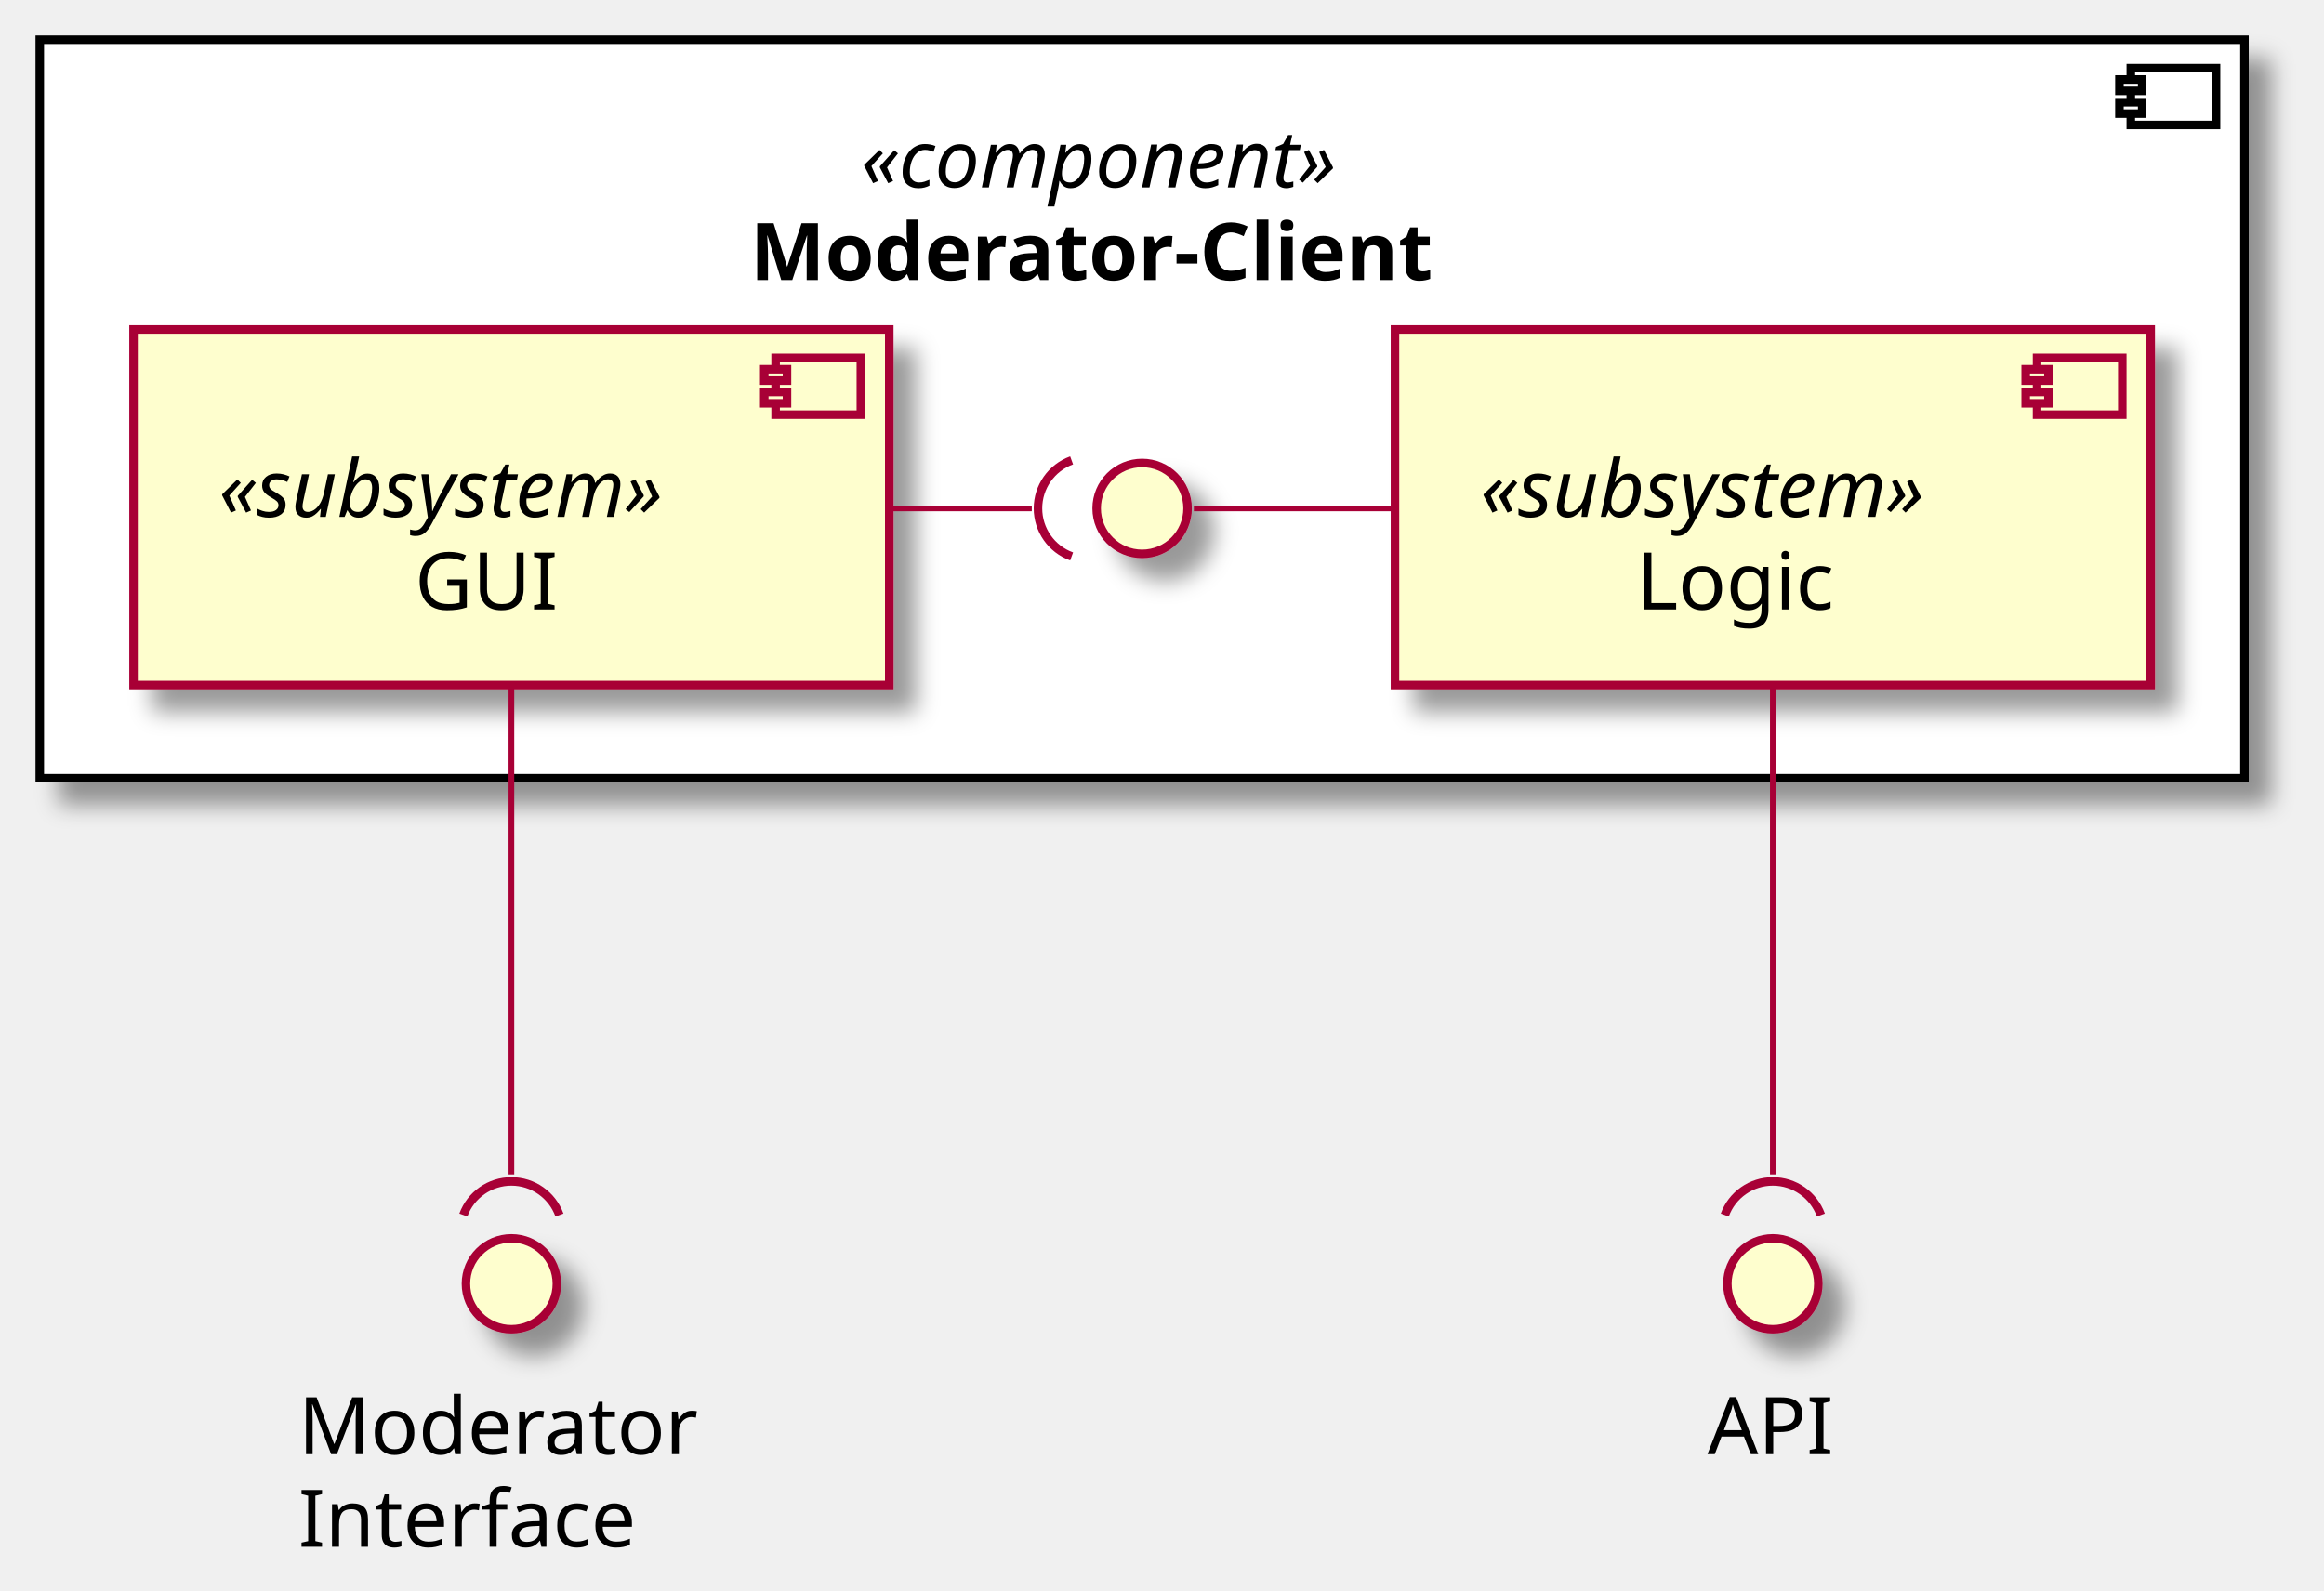
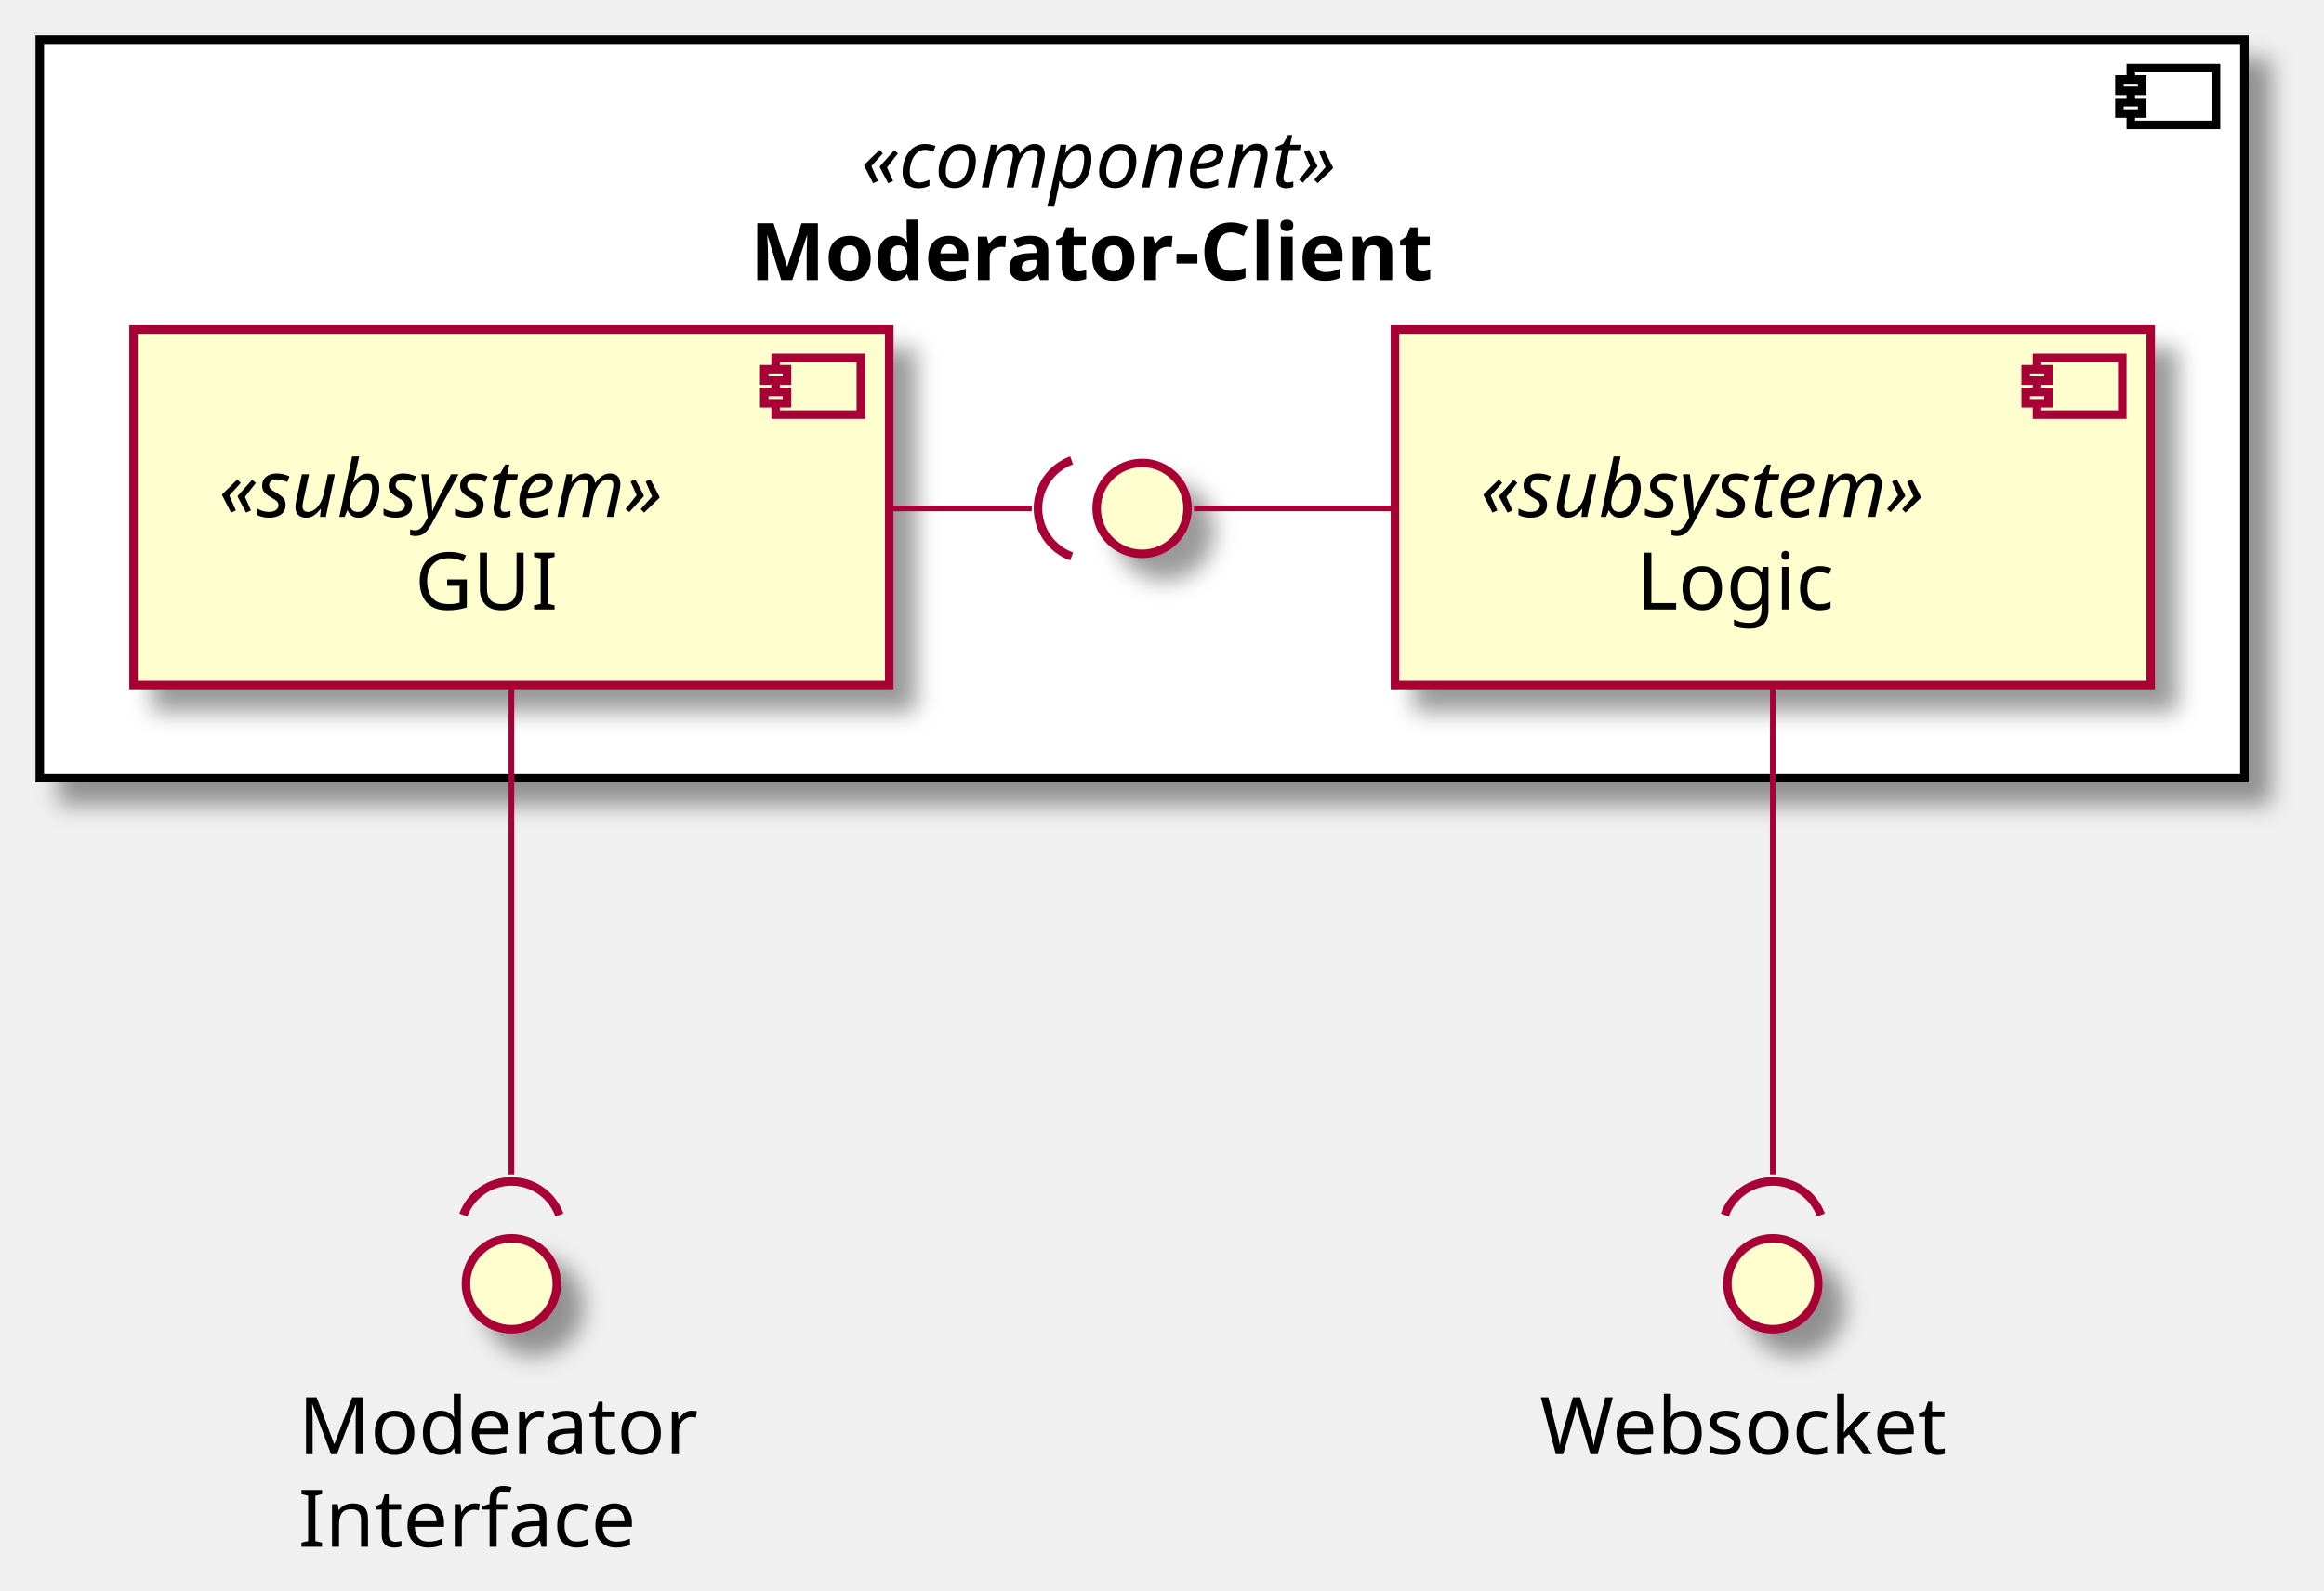
<svg xmlns="http://www.w3.org/2000/svg" contentScriptType="application/ecmascript" contentStyleType="text/css" height="280px" preserveAspectRatio="none" style="width:409px;height:280px;" version="1.1" viewBox="0 0 409 280" width="409px" zoomAndPan="magnify">
  <defs>
-     <filter height="300%" id="fz3l1cc1stiv7" width="300%" x="-1" y="-1">
+     <filter height="300%" id="fiygyafu976q6" width="300%" x="-1" y="-1">
      <feGaussianBlur result="blurOut" stdDeviation="2.0" />
      <feColorMatrix in="blurOut" result="blurOut2" type="matrix" values="0 0 0 0 0 0 0 0 0 0 0 0 0 0 0 0 0 0 .4 0" />
      <feOffset dx="4.0" dy="4.0" in="blurOut2" result="blurOut3" />
      <feBlend in="SourceGraphic" in2="blurOut3" mode="normal" />
    </filter>
  </defs>
  <g>
-     <rect fill="#FFFFFF" filter="url(#fz3l1cc1stiv7)" height="130" style="stroke: #000000; stroke-width: 1.5;" width="388" x="7" y="7" />
+     <rect fill="#FFFFFF" filter="url(#fiygyafu976q6)" height="130" style="stroke: #000000; stroke-width: 1.5;" width="388" x="7" y="7" />
    <rect fill="#FFFFFF" height="10" style="stroke: #000000; stroke-width: 1.5;" width="15" x="375" y="12" />
    <rect fill="#FFFFFF" height="2" style="stroke: #000000; stroke-width: 1.5;" width="4" x="373" y="14" />
    <rect fill="#FFFFFF" height="2" style="stroke: #000000; stroke-width: 1.5;" width="4" x="373" y="18" />
    <text fill="#000000" font-family="sans-serif" font-size="14" font-style="italic" lengthAdjust="spacingAndGlyphs" textLength="99" x="151.5" y="32.995">«component»</text>
    <text fill="#000000" font-family="sans-serif" font-size="14" font-weight="bold" lengthAdjust="spacingAndGlyphs" textLength="138" x="132" y="49.292">Moderator-Client</text>
-     <rect fill="#FEFECE" filter="url(#fz3l1cc1stiv7)" height="62.594" style="stroke: #A80036; stroke-width: 1.5;" width="133" x="23.5" y="58" />
+     <rect fill="#FEFECE" filter="url(#fiygyafu976q6)" height="62.594" style="stroke: #A80036; stroke-width: 1.5;" width="133" x="23.5" y="58" />
    <rect fill="#FEFECE" height="10" style="stroke: #A80036; stroke-width: 1.5;" width="15" x="136.5" y="63" />
    <rect fill="#FEFECE" height="2" style="stroke: #A80036; stroke-width: 1.5;" width="4" x="134.5" y="65" />
    <rect fill="#FEFECE" height="2" style="stroke: #A80036; stroke-width: 1.5;" width="4" x="134.5" y="69" />
    <text fill="#000000" font-family="sans-serif" font-size="14" font-style="italic" lengthAdjust="spacingAndGlyphs" textLength="93" x="38.5" y="90.995">«subsystem»</text>
    <text fill="#000000" font-family="sans-serif" font-size="14" lengthAdjust="spacingAndGlyphs" textLength="24" x="73" y="107.292">GUI</text>
-     <rect fill="#FEFECE" filter="url(#fz3l1cc1stiv7)" height="62.594" style="stroke: #A80036; stroke-width: 1.5;" width="133" x="245.5" y="58" />
+     <rect fill="#FEFECE" filter="url(#fiygyafu976q6)" height="62.594" style="stroke: #A80036; stroke-width: 1.5;" width="133" x="245.5" y="58" />
    <rect fill="#FEFECE" height="10" style="stroke: #A80036; stroke-width: 1.5;" width="15" x="358.5" y="63" />
    <rect fill="#FEFECE" height="2" style="stroke: #A80036; stroke-width: 1.5;" width="4" x="356.5" y="65" />
    <rect fill="#FEFECE" height="2" style="stroke: #A80036; stroke-width: 1.5;" width="4" x="356.5" y="69" />
    <text fill="#000000" font-family="sans-serif" font-size="14" font-style="italic" lengthAdjust="spacingAndGlyphs" textLength="93" x="260.5" y="90.995">«subsystem»</text>
    <text fill="#000000" font-family="sans-serif" font-size="14" lengthAdjust="spacingAndGlyphs" textLength="38" x="288" y="107.292">Logic</text>
-     <ellipse cx="201" cy="89.5" fill="#FEFECE" filter="url(#fz3l1cc1stiv7)" rx="8" ry="8" style="stroke: #A80036; stroke-width: 1.5;" />
-     <ellipse cx="90" cy="226" fill="#FEFECE" filter="url(#fz3l1cc1stiv7)" rx="8" ry="8" style="stroke: #A80036; stroke-width: 1.5;" />
+     <ellipse cx="201" cy="89.5" fill="#FEFECE" filter="url(#fiygyafu976q6)" rx="8" ry="8" style="stroke: #A80036; stroke-width: 1.5;" />
+     <ellipse cx="90" cy="226" fill="#FEFECE" filter="url(#fiygyafu976q6)" rx="8" ry="8" style="stroke: #A80036; stroke-width: 1.5;" />
    <text fill="#000000" font-family="sans-serif" font-size="14" lengthAdjust="spacingAndGlyphs" textLength="75" x="52.5" y="255.995">Moderator</text>
    <text fill="#000000" font-family="sans-serif" font-size="14" lengthAdjust="spacingAndGlyphs" textLength="66" x="52.5" y="272.292">Interface</text>
-     <ellipse cx="312" cy="226" fill="#FEFECE" filter="url(#fz3l1cc1stiv7)" rx="8" ry="8" style="stroke: #A80036; stroke-width: 1.5;" />
-     <text fill="#000000" font-family="sans-serif" font-size="14" lengthAdjust="spacingAndGlyphs" textLength="23" x="300.5" y="255.995">API</text>
+     <ellipse cx="312" cy="226" fill="#FEFECE" filter="url(#fiygyafu976q6)" rx="8" ry="8" style="stroke: #A80036; stroke-width: 1.5;" />
+     <text fill="#000000" font-family="sans-serif" font-size="14" lengthAdjust="spacingAndGlyphs" textLength="82" x="271" y="255.995">Websocket</text>
    <path d="M312,121.02 C312,147.431 312,184.744 312,206.749 " fill="none" id="Logic-to-API" style="stroke: #A80036; stroke-width: 1.0;" />
    <path d="M320.457,213.9 A9,9 0 0 0 303.543 213.9" fill="none" style="stroke: #A80036; stroke-width: 1.5;" />
    <path d="M90,121.02 C90,147.431 90,184.744 90,206.749 " fill="none" id="GUI-to-mi" style="stroke: #A80036; stroke-width: 1.0;" />
    <path d="M98.457,213.9 A9,9 0 0 0 81.543 213.9" fill="none" style="stroke: #A80036; stroke-width: 1.5;" />
    <path d="M210.105,89.5 C221.781,89.5 233.456,89.5 245.132,89.5 " fill="none" id="empty-Logic" style="stroke: #A80036; stroke-width: 1.0;" />
    <path d="M156.773,89.5 C165.043,89.5 173.313,89.5 181.583,89.5 " fill="none" id="GUI-to-empty" style="stroke: #A80036; stroke-width: 1.0;" />
    <path d="M188.593,81.043 A9,9 0 0 0 188.593 97.957" fill="none" style="stroke: #A80036; stroke-width: 1.5;" />
  </g>
</svg>
